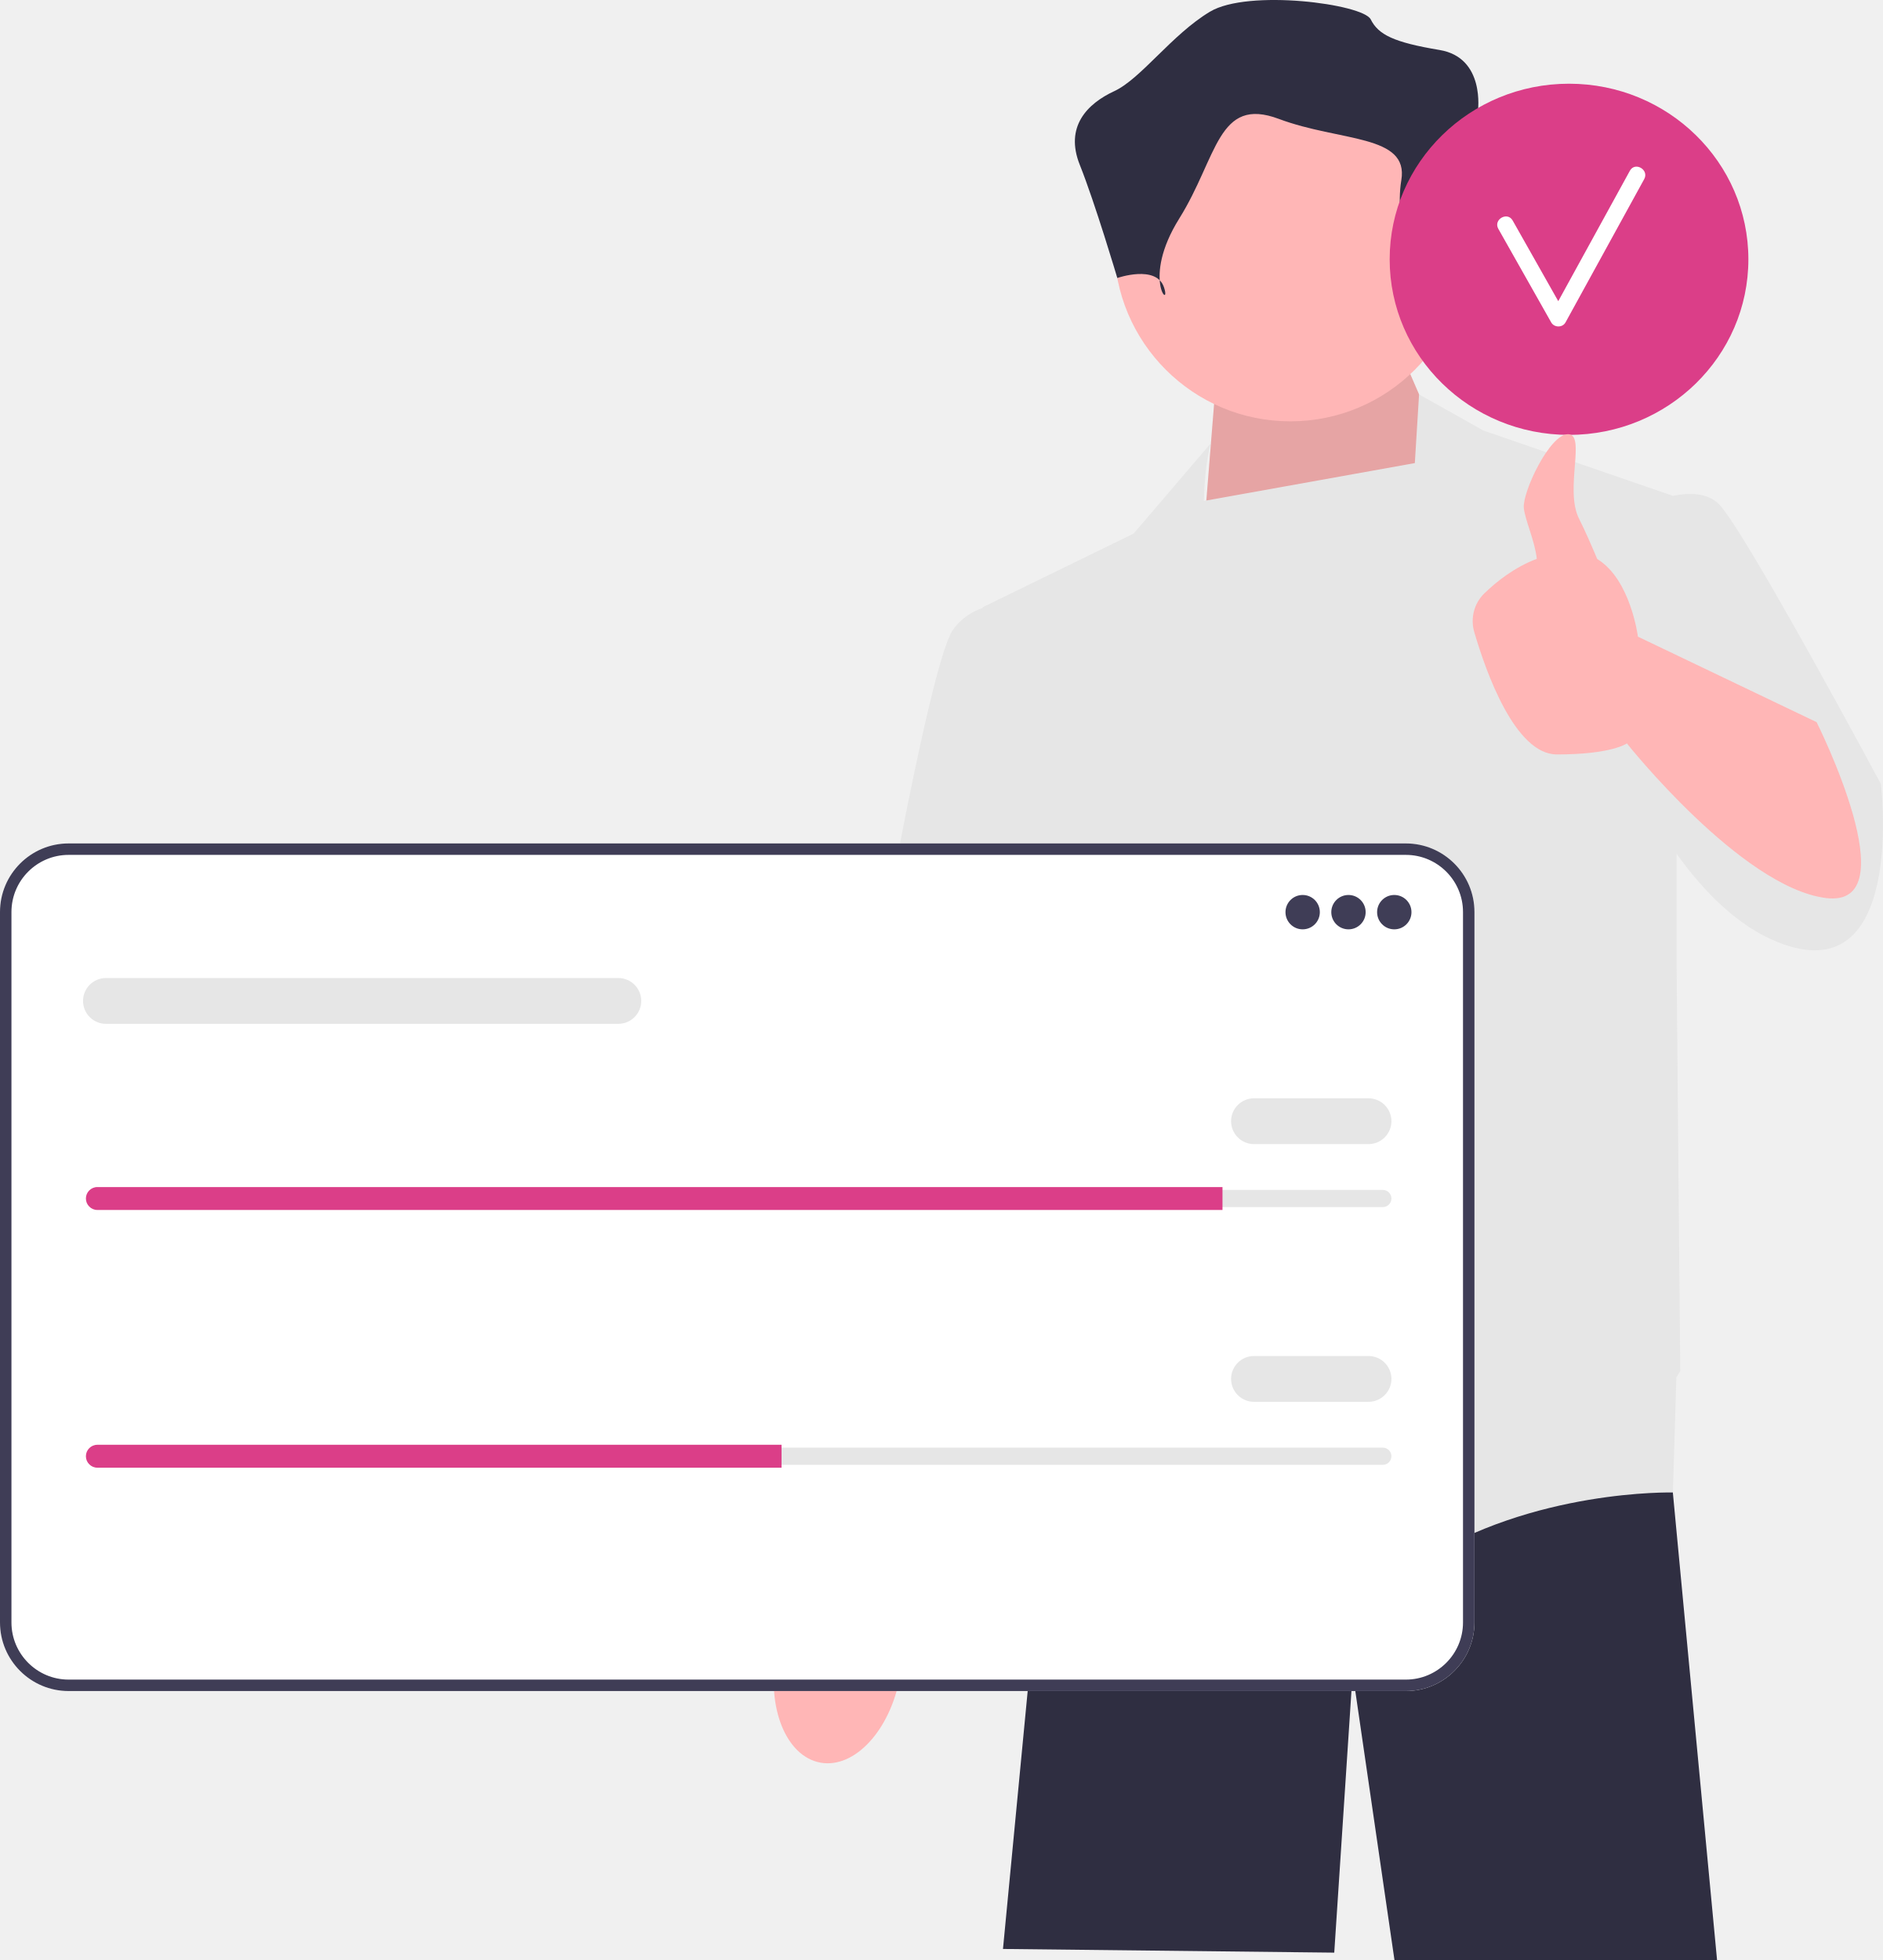
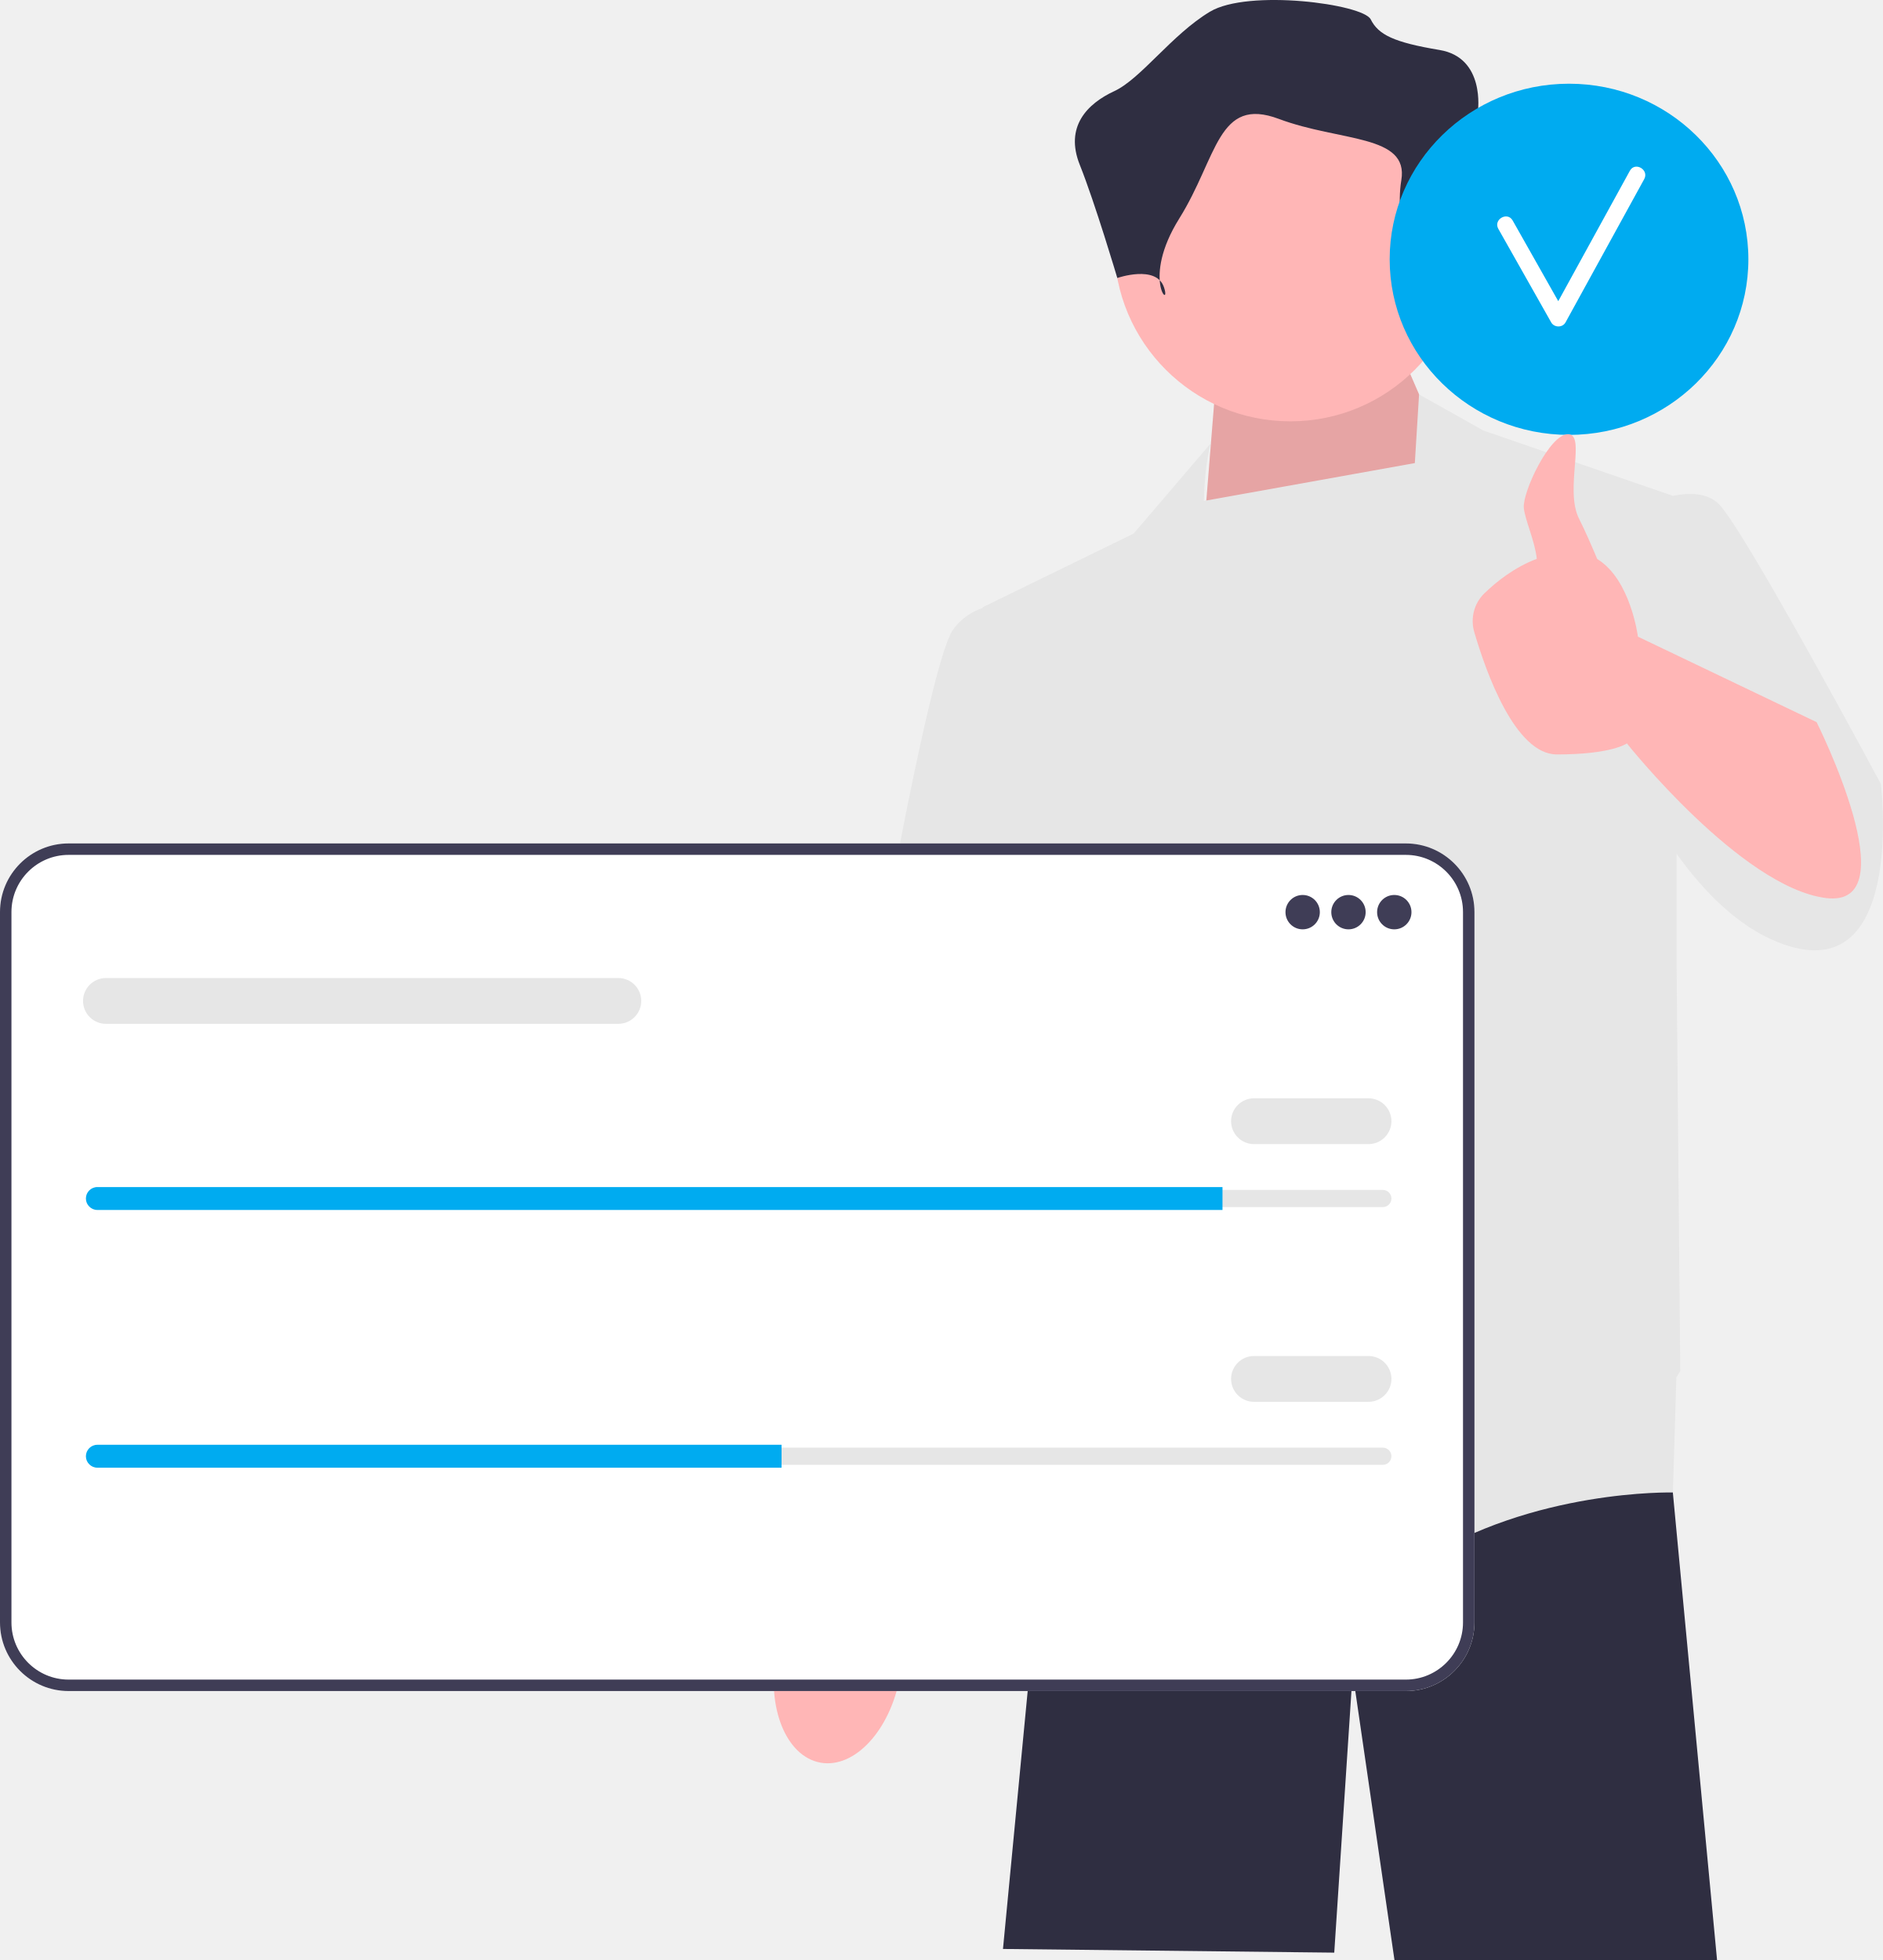
<svg xmlns="http://www.w3.org/2000/svg" width="511.563" height="532.448" viewBox="0 0 511.563 532.448">
  <polygon points="454.491 405.208 454.481 405.448 466.491 532.448 378.851 532.448 367.491 454.448 362.491 530.448 272.491 529.448 282.051 429.668 290.181 383.418 290.181 383.408 291.401 376.448 452.101 376.448 452.311 378.968 454.491 405.208" fill="#2f2e41" />
  <path d="M222.883,478.831c9.282,1.691,18.96-8.762,21.618-23.348,1.163-6.385,.788-12.503-.78-17.506l1.423-8.408,23.883-113.109s43.98-87.975,43.979-103.248c-.001-15.273-12.722-22.763-12.722-22.763l-17.214,.161-53.983,131.847-9.722,97.43-1.573,13.367c-3.232,4.129-5.741,9.721-6.903,16.106-2.657,14.586,2.713,27.78,11.995,29.471Z" fill="#ffb6b6" />
  <polygon points="397.991 135.948 381.991 98.948 329.991 107.948 326.491 151.48 397.991 135.948" fill="#ffb6b6" />
  <polygon points="397.991 135.948 381.991 98.948 329.991 107.948 326.491 151.48 397.991 135.948" opacity=".1" />
  <path d="M510.991,212.948s-37-69-44-76c-3.116-3.116-8.015-3.16-12.493-2.251l-51.507-17.749-17.458-9.809-1.15,18.662-57.315,10.287c.318-11.381,1.924-15.71,1.924-15.71l-21,24.569-41,20,.022,.18c-3.009,1.05-5.861,2.847-8.022,5.82-8,11-30,145-30,145l47,10,6.396-40.14,4.604,36.14,3.5,67.5s64,55,95,35,69-19,69-19l.948-31.288c.675-1.079,1.052-1.712,1.052-1.712l-1-110.984v-29.532c7.618,10.614,16.812,19.741,27.5,24.016,35,14,28-43,28-43Z" fill="#e6e6e6" />
  <circle cx="350.556" cy="66.62" r="47.838" fill="#ffb6b6" />
  <path d="M384.875,80.139s4.16-14.56,13.52-13.52c9.36,1.04,11.44-7.28,9.36-11.44-2.08-4.16-6.24-24.959-6.24-24.959,0,0,2.08-14.56-10.4-16.639-12.48-2.08-16.639-4.16-18.719-8.32-2.08-4.16-33.279-8.32-43.679-2.08-10.4,6.24-18.719,18.212-25.999,21.585-7.28,3.374-13.52,9.614-9.36,20.013,4.16,10.4,10.193,30.739,10.193,30.739,0,0,10.606-3.7,12.686,2.54,2.08,6.24-6.24-2.08,4.16-18.719,10.4-16.639,10.4-33.279,27.039-27.039,16.639,6.24,35.359,4.16,33.279,16.639-2.08,12.48,4.16,31.199,4.16,31.199Z" fill="#2f2e41" />
  <g>
    <path d="M381.949,459.384H18.633c-10.275,0-18.633-8.359-18.633-18.633V247.758c0-10.274,8.359-18.633,18.633-18.633H381.949c10.275,0,18.633,8.359,18.633,18.633v192.993c0,10.274-8.359,18.633-18.633,18.633Z" fill="#fff" />
    <path d="M381.949,459.384H18.633c-10.275,0-18.633-8.359-18.633-18.633V247.758c0-10.274,8.359-18.633,18.633-18.633H381.949c10.275,0,18.633,8.359,18.633,18.633v192.993c0,10.274-8.359,18.633-18.633,18.633ZM18.633,232.236c-8.558,0-15.522,6.963-15.522,15.522v192.993c0,8.558,6.963,15.522,15.522,15.522H381.949c8.558,0,15.522-6.963,15.522-15.522V247.758c0-8.558-6.963-15.522-15.522-15.522H18.633Z" fill="#3f3d56" />
    <circle cx="353.908" cy="247.794" r="4.667" fill="#3f3d56" />
    <circle cx="366.355" cy="247.794" r="4.667" fill="#3f3d56" />
    <circle cx="378.801" cy="247.794" r="4.667" fill="#3f3d56" />
    <path d="M26.449,323.251c-1.287,0-2.334,1.047-2.334,2.334,0,.627,.242,1.208,.682,1.636,.444,.454,1.025,.697,1.652,.697H375.69c1.287,0,2.334-1.047,2.334-2.334,0-.627-.242-1.208-.682-1.636-.444-.454-1.025-.697-1.652-.697H26.449Z" fill="#e6e6e6" />
-     <path d="M332.127,322.473v6.223H26.449c-.856,0-1.634-.342-2.194-.918-.576-.56-.918-1.338-.918-2.194,0-1.711,1.4-3.112,3.112-3.112H332.127Z" fill="#db3e88" />
+     <path d="M332.127,322.473v6.223H26.449c-.856,0-1.634-.342-2.194-.918-.576-.56-.918-1.338-.918-2.194,0-1.711,1.4-3.112,3.112-3.112H332.127Z" fill="#00abf0" />
    <path d="M371.8,310.805h-31.116c-3.431,0-6.223-2.791-6.223-6.223s2.792-6.223,6.223-6.223h31.116c3.431,0,6.223,2.791,6.223,6.223s-2.792,6.223-6.223,6.223Z" fill="#e6e6e6" />
    <path d="M167.99,278.133H28.782c-3.431,0-6.223-2.791-6.223-6.223s2.792-6.223,6.223-6.223H167.99c3.431,0,6.223,2.791,6.223,6.223s-2.792,6.223-6.223,6.223Z" fill="#e6e6e6" />
    <path d="M26.449,393.262c-1.287,0-2.334,1.047-2.334,2.334,0,.627,.242,1.208,.682,1.636,.444,.454,1.025,.697,1.652,.697H375.69c1.287,0,2.334-1.047,2.334-2.334,0-.627-.242-1.208-.682-1.636-.444-.454-1.025-.697-1.652-.697H26.449Z" fill="#e6e6e6" />
-     <path d="M212.33,392.485v6.223H26.449c-.856,0-1.634-.342-2.194-.918-.576-.56-.918-1.338-.918-2.194,0-1.711,1.4-3.112,3.112-3.112H212.33Z" fill="#db3e88" />
+     <path d="M212.33,392.485v6.223H26.449c-.856,0-1.634-.342-2.194-.918-.576-.56-.918-1.338-.918-2.194,0-1.711,1.4-3.112,3.112-3.112H212.33Z" fill="#00abf0" />
    <path d="M371.8,380.816h-31.116c-3.431,0-6.223-2.791-6.223-6.223s2.792-6.223,6.223-6.223h31.116c3.431,0,6.223,2.791,6.223,6.223s-2.792,6.223-6.223,6.223Z" fill="#e6e6e6" />
  </g>
  <g>
-     <ellipse cx="426.274" cy="70.441" rx="48.726" ry="47.7" fill="#db3e88" />
+     <ellipse cx="426.274" cy="70.441" rx="48.726" ry="47.7" fill="#00abf0" />
    <path d="M442.811,46.381c-6.487,11.812-12.974,23.624-19.461,35.437-4.134-7.305-8.246-14.623-12.391-21.922-1.431-2.521-5.325-.254-3.89,2.274,4.804,8.461,9.559,16.951,14.364,25.413,.821,1.447,3.077,1.48,3.89,0,7.126-12.976,14.252-25.951,21.378-38.927,1.396-2.543-2.492-4.818-3.89-2.274Z" fill="#fff" />
  </g>
  <path d="M493.538,196.172l-48.547-23.223s-1.95-15.544-11.054-21.088c-1.548-3.692-3.329-7.749-4.946-10.963-4-7.949,2-22.949-3-22.949s-12.391,15.775-12,20c.3,3.243,2.981,8.905,3.534,13.861-6.097,2.299-11.016,6.241-14.25,9.379-2.799,2.716-3.838,6.768-2.745,10.511,3.169,10.847,11.092,33.249,22.46,33.249,15,0,19-3,19-3,0,0,31,39,54,42s-2.453-47.777-2.453-47.777Z" fill="#ffb6b6" />
</svg>
